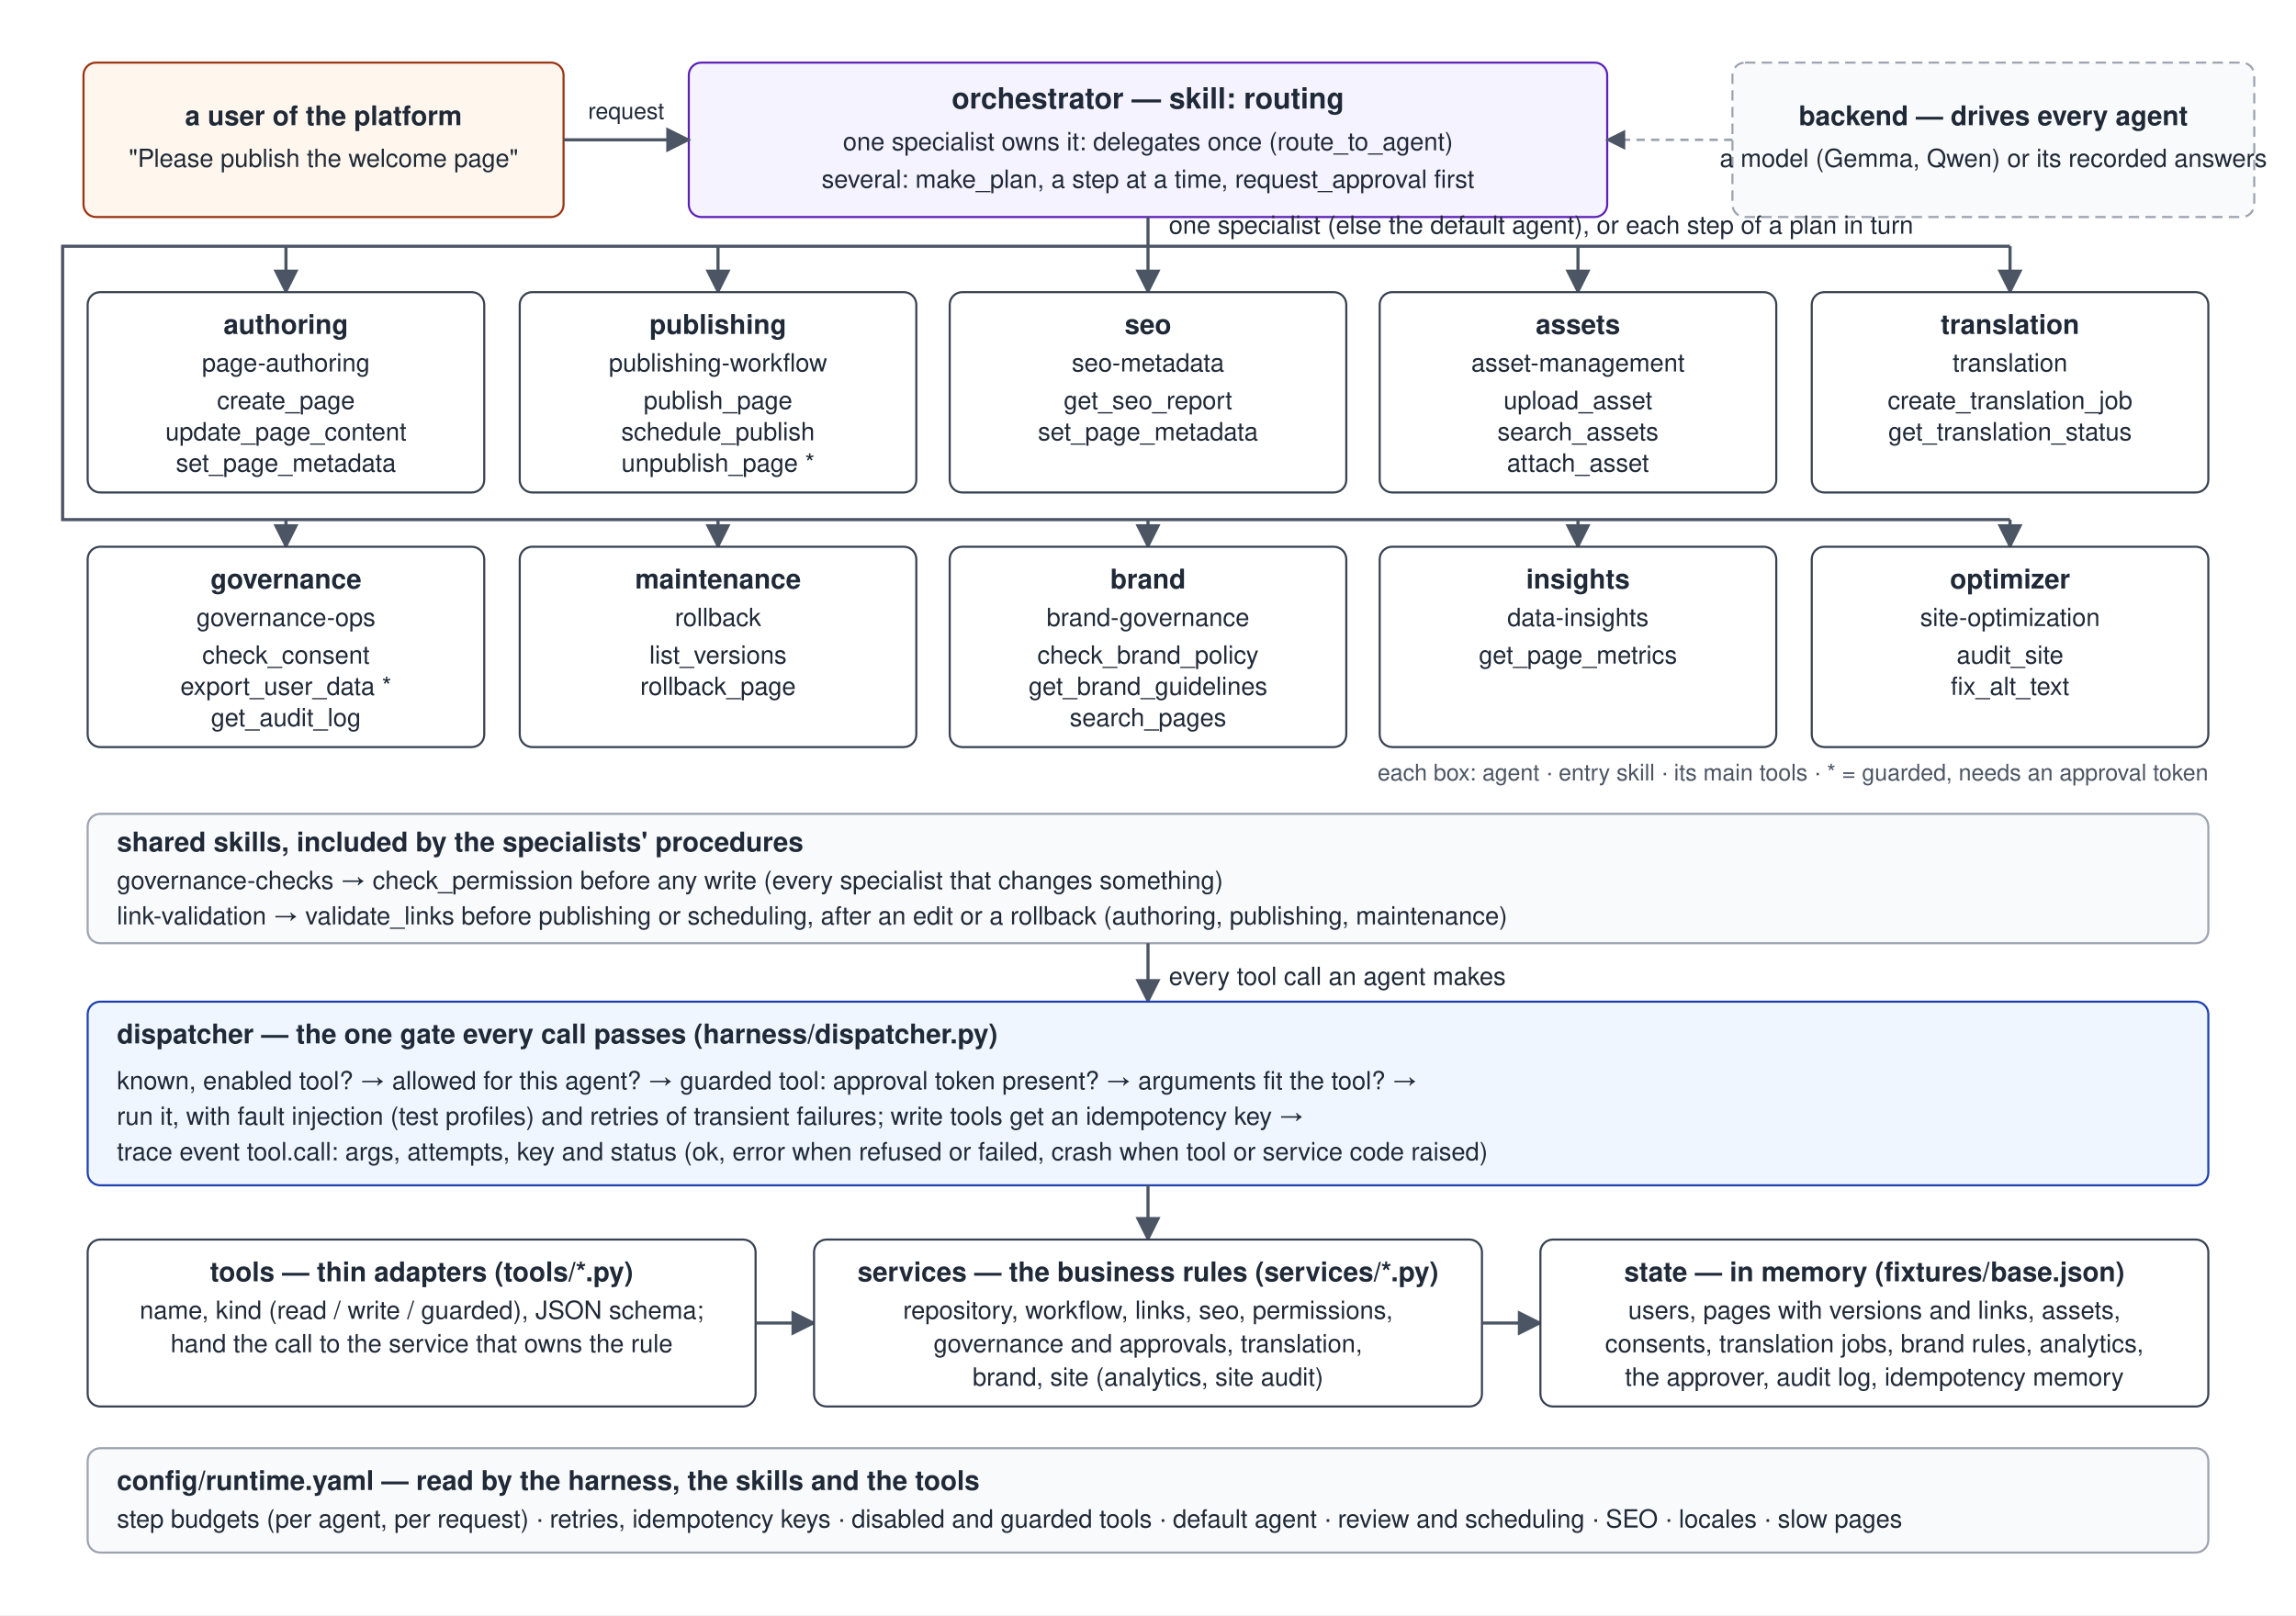
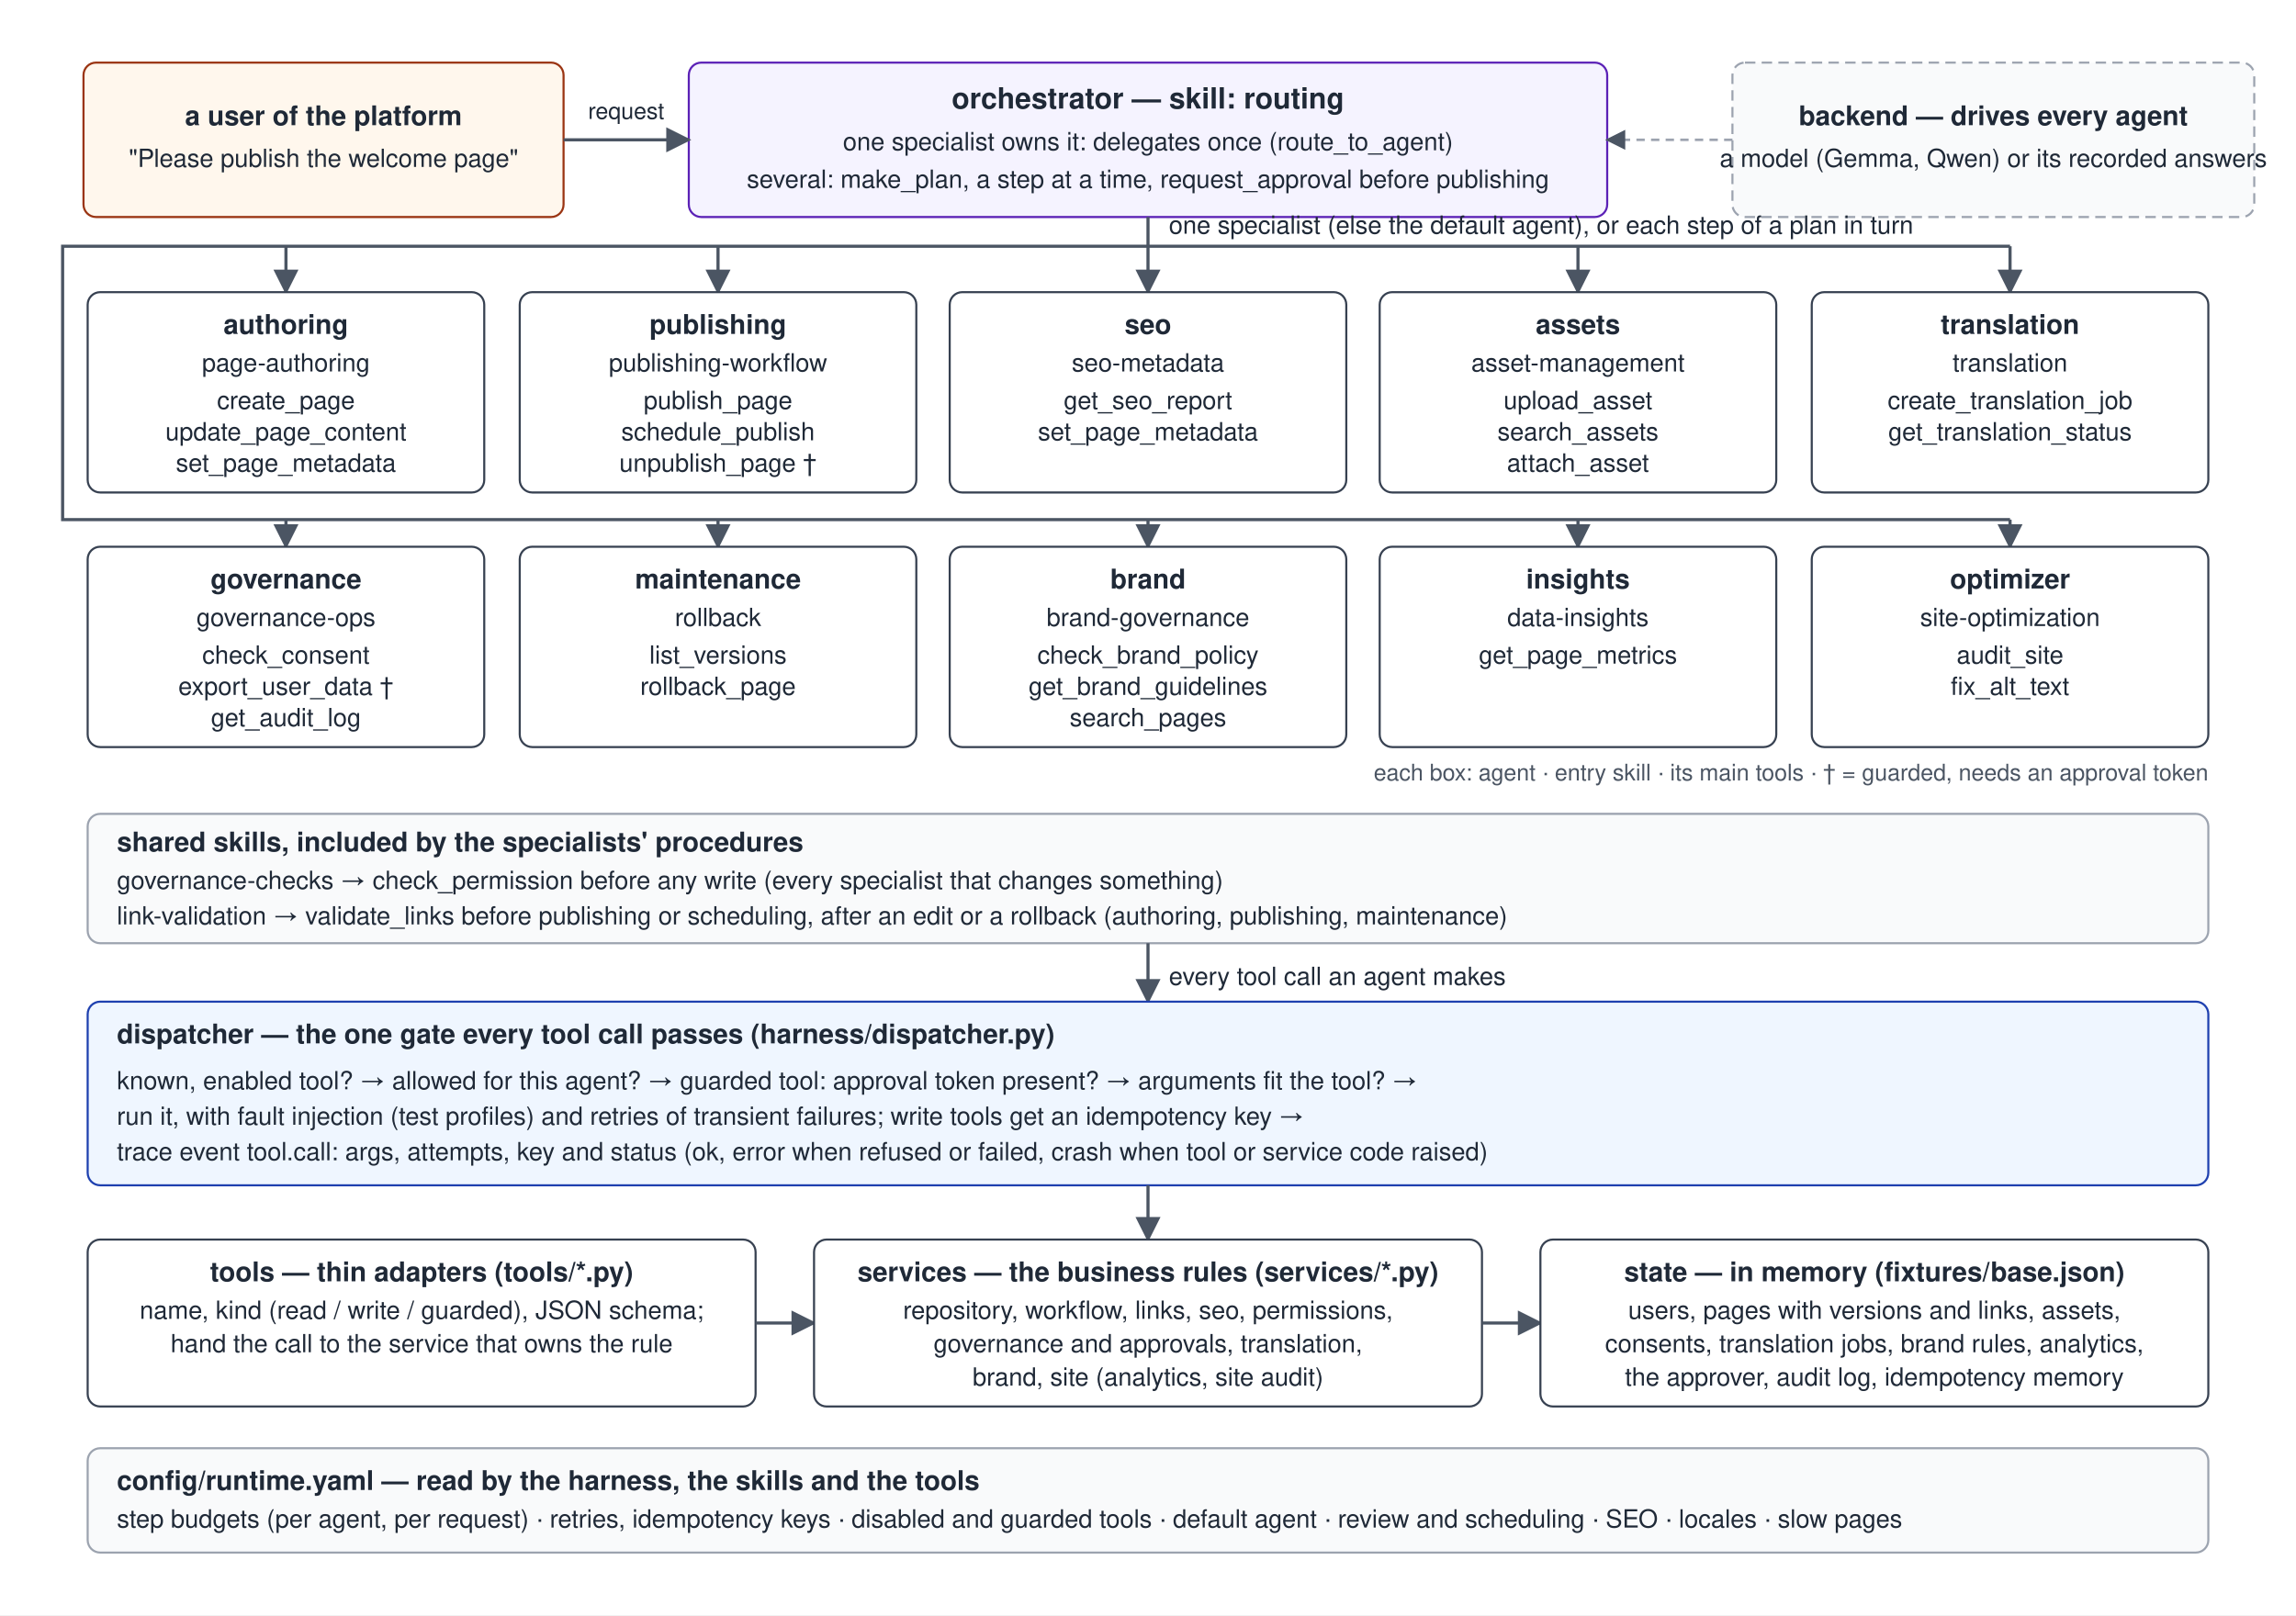
<svg xmlns="http://www.w3.org/2000/svg" viewBox="0 0 1100 774" width="1100" height="774" role="img" aria-label="ContentOps: a user request goes to the orchestrator, which delegates it to one specialist agent, or plans the steps of a request that needs several and delegates them in turn, asking a person before publishing; each specialist follows its skill's procedure, and every tool call passes through the dispatcher's gates into tool adapters, services and the state." font-family="Helvetica, Arial, sans-serif" font-size="14" fill="#1f2937">
  <defs>
    <marker id="a" viewBox="0 0 10 10" refX="9" refY="5" markerWidth="8" markerHeight="8" orient="auto-start-reverse">
      <path d="M0,0 L10,5 L0,10 z" fill="#4b5563" />
    </marker>
  </defs>
  <rect width="1100" height="774" fill="#ffffff" />
  <rect x="40" y="30" width="230" height="74" rx="6" fill="#fff7ed" stroke="#9a3412" />
  <text x="155" y="60" text-anchor="middle" font-weight="bold" font-size="13">a user of the platform</text>
  <text x="155" y="80" text-anchor="middle" font-size="12">"Please publish the welcome page"</text>
  <rect x="330" y="30" width="440" height="74" rx="6" fill="#f5f3ff" stroke="#5b21b6" />
  <text x="550" y="52" text-anchor="middle" font-weight="bold">orchestrator — skill: routing</text>
  <text x="550" y="72" text-anchor="middle" font-size="12">one specialist owns it: delegates once (route_to_agent)</text>
-   <text x="550" y="90" text-anchor="middle" font-size="12">several: make_plan, a step at a time, request_approval first</text>
+   <text x="550" y="90" text-anchor="middle" font-size="12">several: make_plan, a step at a time, request_approval before publishing</text>
  <path d="M270,67 L330,67" fill="none" stroke="#4b5563" stroke-width="1.5" marker-end="url(#a)" />
  <text x="300" y="57" text-anchor="middle" font-size="11">request</text>
  <rect x="830" y="30" width="250" height="74" rx="6" fill="#f9fafb" stroke="#9ca3af" stroke-dasharray="5 3" />
  <text x="955" y="60" text-anchor="middle" font-weight="bold" font-size="13">backend — drives every agent</text>
  <text x="955" y="80" text-anchor="middle" font-size="12">a model (Gemma, Qwen) or its recorded answers</text>
  <path d="M830,67 L770,67" fill="none" stroke="#9ca3af" stroke-width="1.2" stroke-dasharray="4 3" marker-end="url(#a)" />
  <path d="M550,104 L550,118" fill="none" stroke="#4b5563" stroke-width="1.5" />
  <path d="M963,118 L30,118 L30,249 L963,249" fill="none" stroke="#4b5563" stroke-width="1.5" />
  <text x="560" y="112" font-size="12">one specialist (else the default agent), or each step of a plan in turn</text>
  <g stroke="#4b5563" stroke-width="1.5" fill="none" marker-end="url(#a)">
    <path d="M137,118 L137,140" />
    <path d="M344,118 L344,140" />
    <path d="M550,118 L550,140" />
    <path d="M756,118 L756,140" />
    <path d="M963,118 L963,140" />
    <path d="M137,249 L137,262" />
    <path d="M344,249 L344,262" />
    <path d="M550,249 L550,262" />
    <path d="M756,249 L756,262" />
    <path d="M963,249 L963,262" />
  </g>
  <g font-size="12">
    <rect x="42" y="140" width="190" height="96" rx="6" fill="#ffffff" stroke="#374151" />
    <text x="137" y="160" text-anchor="middle" font-weight="bold" font-size="13">authoring</text>
    <text x="137" y="178" text-anchor="middle">page-authoring</text>
    <text x="137" y="196" text-anchor="middle">create_page</text>
    <text x="137" y="211" text-anchor="middle">update_page_content</text>
    <text x="137" y="226" text-anchor="middle">set_page_metadata</text>
    <rect x="249" y="140" width="190" height="96" rx="6" fill="#ffffff" stroke="#374151" />
    <text x="344" y="160" text-anchor="middle" font-weight="bold" font-size="13">publishing</text>
    <text x="344" y="178" text-anchor="middle">publishing-workflow</text>
    <text x="344" y="196" text-anchor="middle">publish_page</text>
    <text x="344" y="211" text-anchor="middle">schedule_publish</text>
-     <text x="344" y="226" text-anchor="middle">unpublish_page *</text>
+     <text x="344" y="226" text-anchor="middle">unpublish_page †</text>
    <rect x="455" y="140" width="190" height="96" rx="6" fill="#ffffff" stroke="#374151" />
    <text x="550" y="160" text-anchor="middle" font-weight="bold" font-size="13">seo</text>
    <text x="550" y="178" text-anchor="middle">seo-metadata</text>
    <text x="550" y="196" text-anchor="middle">get_seo_report</text>
    <text x="550" y="211" text-anchor="middle">set_page_metadata</text>
    <rect x="661" y="140" width="190" height="96" rx="6" fill="#ffffff" stroke="#374151" />
    <text x="756" y="160" text-anchor="middle" font-weight="bold" font-size="13">assets</text>
    <text x="756" y="178" text-anchor="middle">asset-management</text>
    <text x="756" y="196" text-anchor="middle">upload_asset</text>
    <text x="756" y="211" text-anchor="middle">search_assets</text>
    <text x="756" y="226" text-anchor="middle">attach_asset</text>
    <rect x="868" y="140" width="190" height="96" rx="6" fill="#ffffff" stroke="#374151" />
    <text x="963" y="160" text-anchor="middle" font-weight="bold" font-size="13">translation</text>
    <text x="963" y="178" text-anchor="middle">translation</text>
    <text x="963" y="196" text-anchor="middle">create_translation_job</text>
    <text x="963" y="211" text-anchor="middle">get_translation_status</text>
    <rect x="42" y="262" width="190" height="96" rx="6" fill="#ffffff" stroke="#374151" />
    <text x="137" y="282" text-anchor="middle" font-weight="bold" font-size="13">governance</text>
    <text x="137" y="300" text-anchor="middle">governance-ops</text>
    <text x="137" y="318" text-anchor="middle">check_consent</text>
-     <text x="137" y="333" text-anchor="middle">export_user_data *</text>
+     <text x="137" y="333" text-anchor="middle">export_user_data †</text>
    <text x="137" y="348" text-anchor="middle">get_audit_log</text>
    <rect x="249" y="262" width="190" height="96" rx="6" fill="#ffffff" stroke="#374151" />
    <text x="344" y="282" text-anchor="middle" font-weight="bold" font-size="13">maintenance</text>
    <text x="344" y="300" text-anchor="middle">rollback</text>
    <text x="344" y="318" text-anchor="middle">list_versions</text>
    <text x="344" y="333" text-anchor="middle">rollback_page</text>
    <rect x="455" y="262" width="190" height="96" rx="6" fill="#ffffff" stroke="#374151" />
    <text x="550" y="282" text-anchor="middle" font-weight="bold" font-size="13">brand</text>
    <text x="550" y="300" text-anchor="middle">brand-governance</text>
    <text x="550" y="318" text-anchor="middle">check_brand_policy</text>
    <text x="550" y="333" text-anchor="middle">get_brand_guidelines</text>
    <text x="550" y="348" text-anchor="middle">search_pages</text>
    <rect x="661" y="262" width="190" height="96" rx="6" fill="#ffffff" stroke="#374151" />
    <text x="756" y="282" text-anchor="middle" font-weight="bold" font-size="13">insights</text>
    <text x="756" y="300" text-anchor="middle">data-insights</text>
    <text x="756" y="318" text-anchor="middle">get_page_metrics</text>
    <rect x="868" y="262" width="190" height="96" rx="6" fill="#ffffff" stroke="#374151" />
    <text x="963" y="282" text-anchor="middle" font-weight="bold" font-size="13">optimizer</text>
    <text x="963" y="300" text-anchor="middle">site-optimization</text>
    <text x="963" y="318" text-anchor="middle">audit_site</text>
    <text x="963" y="333" text-anchor="middle">fix_alt_text</text>
  </g>
-   <text x="1058" y="374" text-anchor="end" font-size="11" fill="#4b5563">each box: agent · entry skill · its main tools · * = guarded, needs an approval token</text>
+   <text x="1058" y="374" text-anchor="end" font-size="11" fill="#4b5563">each box: agent · entry skill · its main tools · † = guarded, needs an approval token</text>
  <rect x="42" y="390" width="1016" height="62" rx="6" fill="#f9fafb" stroke="#9ca3af" />
  <text x="56" y="408" font-size="13" font-weight="bold">shared skills, included by the specialists' procedures</text>
  <text x="56" y="426" font-size="12">governance-checks → check_permission before any write (every specialist that changes something)</text>
  <text x="56" y="443" font-size="12">link-validation → validate_links before publishing or scheduling, after an edit or a rollback (authoring, publishing, maintenance)</text>
  <path d="M550,452 L550,480" fill="none" stroke="#4b5563" stroke-width="1.5" marker-end="url(#a)" />
  <text x="560" y="472" font-size="12">every tool call an agent makes</text>
  <rect x="42" y="480" width="1016" height="88" rx="6" fill="#eff6ff" stroke="#1e40af" />
-   <text x="56" y="500" font-size="13" font-weight="bold">dispatcher — the one gate every call passes (harness/dispatcher.py)</text>
+   <text x="56" y="500" font-size="13" font-weight="bold">dispatcher — the one gate every tool call passes (harness/dispatcher.py)</text>
  <g font-size="12">
    <text x="56" y="522">known, enabled tool? → allowed for this agent? → guarded tool: approval token present? → arguments fit the tool? →</text>
    <text x="56" y="539">run it, with fault injection (test profiles) and retries of transient failures; write tools get an idempotency key →</text>
    <text x="56" y="556">trace event tool.call: args, attempts, key and status (ok, error when refused or failed, crash when tool or service code raised)</text>
  </g>
  <path d="M550,568 L550,594" fill="none" stroke="#4b5563" stroke-width="1.5" marker-end="url(#a)" />
  <g font-size="12">
    <rect x="42" y="594" width="320" height="80" rx="6" fill="#ffffff" stroke="#374151" />
    <text x="202" y="614" text-anchor="middle" font-weight="bold" font-size="13">tools — thin adapters (tools/*.py)</text>
    <text x="202" y="632" text-anchor="middle">name, kind (read / write / guarded), JSON schema;</text>
    <text x="202" y="648" text-anchor="middle">hand the call to the service that owns the rule</text>
    <path d="M362,634 L390,634" fill="none" stroke="#4b5563" stroke-width="1.5" marker-end="url(#a)" />
    <rect x="390" y="594" width="320" height="80" rx="6" fill="#ffffff" stroke="#374151" />
    <text x="550" y="614" text-anchor="middle" font-weight="bold" font-size="13">services — the business rules (services/*.py)</text>
    <text x="550" y="632" text-anchor="middle">repository, workflow, links, seo, permissions,</text>
    <text x="550" y="648" text-anchor="middle">governance and approvals, translation,</text>
    <text x="550" y="664" text-anchor="middle">brand, site (analytics, site audit)</text>
    <path d="M710,634 L738,634" fill="none" stroke="#4b5563" stroke-width="1.5" marker-end="url(#a)" />
    <rect x="738" y="594" width="320" height="80" rx="6" fill="#ffffff" stroke="#374151" />
    <text x="898" y="614" text-anchor="middle" font-weight="bold" font-size="13">state — in memory (fixtures/base.json)</text>
    <text x="898" y="632" text-anchor="middle">users, pages with versions and links, assets,</text>
    <text x="898" y="648" text-anchor="middle">consents, translation jobs, brand rules, analytics,</text>
    <text x="898" y="664" text-anchor="middle">the approver, audit log, idempotency memory</text>
  </g>
  <rect x="42" y="694" width="1016" height="50" rx="6" fill="#f9fafb" stroke="#9ca3af" />
  <text x="56" y="714" font-size="13" font-weight="bold">config/runtime.yaml — read by the harness, the skills and the tools</text>
  <text x="56" y="732" font-size="12">step budgets (per agent, per request) · retries, idempotency keys · disabled and guarded tools · default agent · review and scheduling · SEO · locales · slow pages</text>
</svg>
